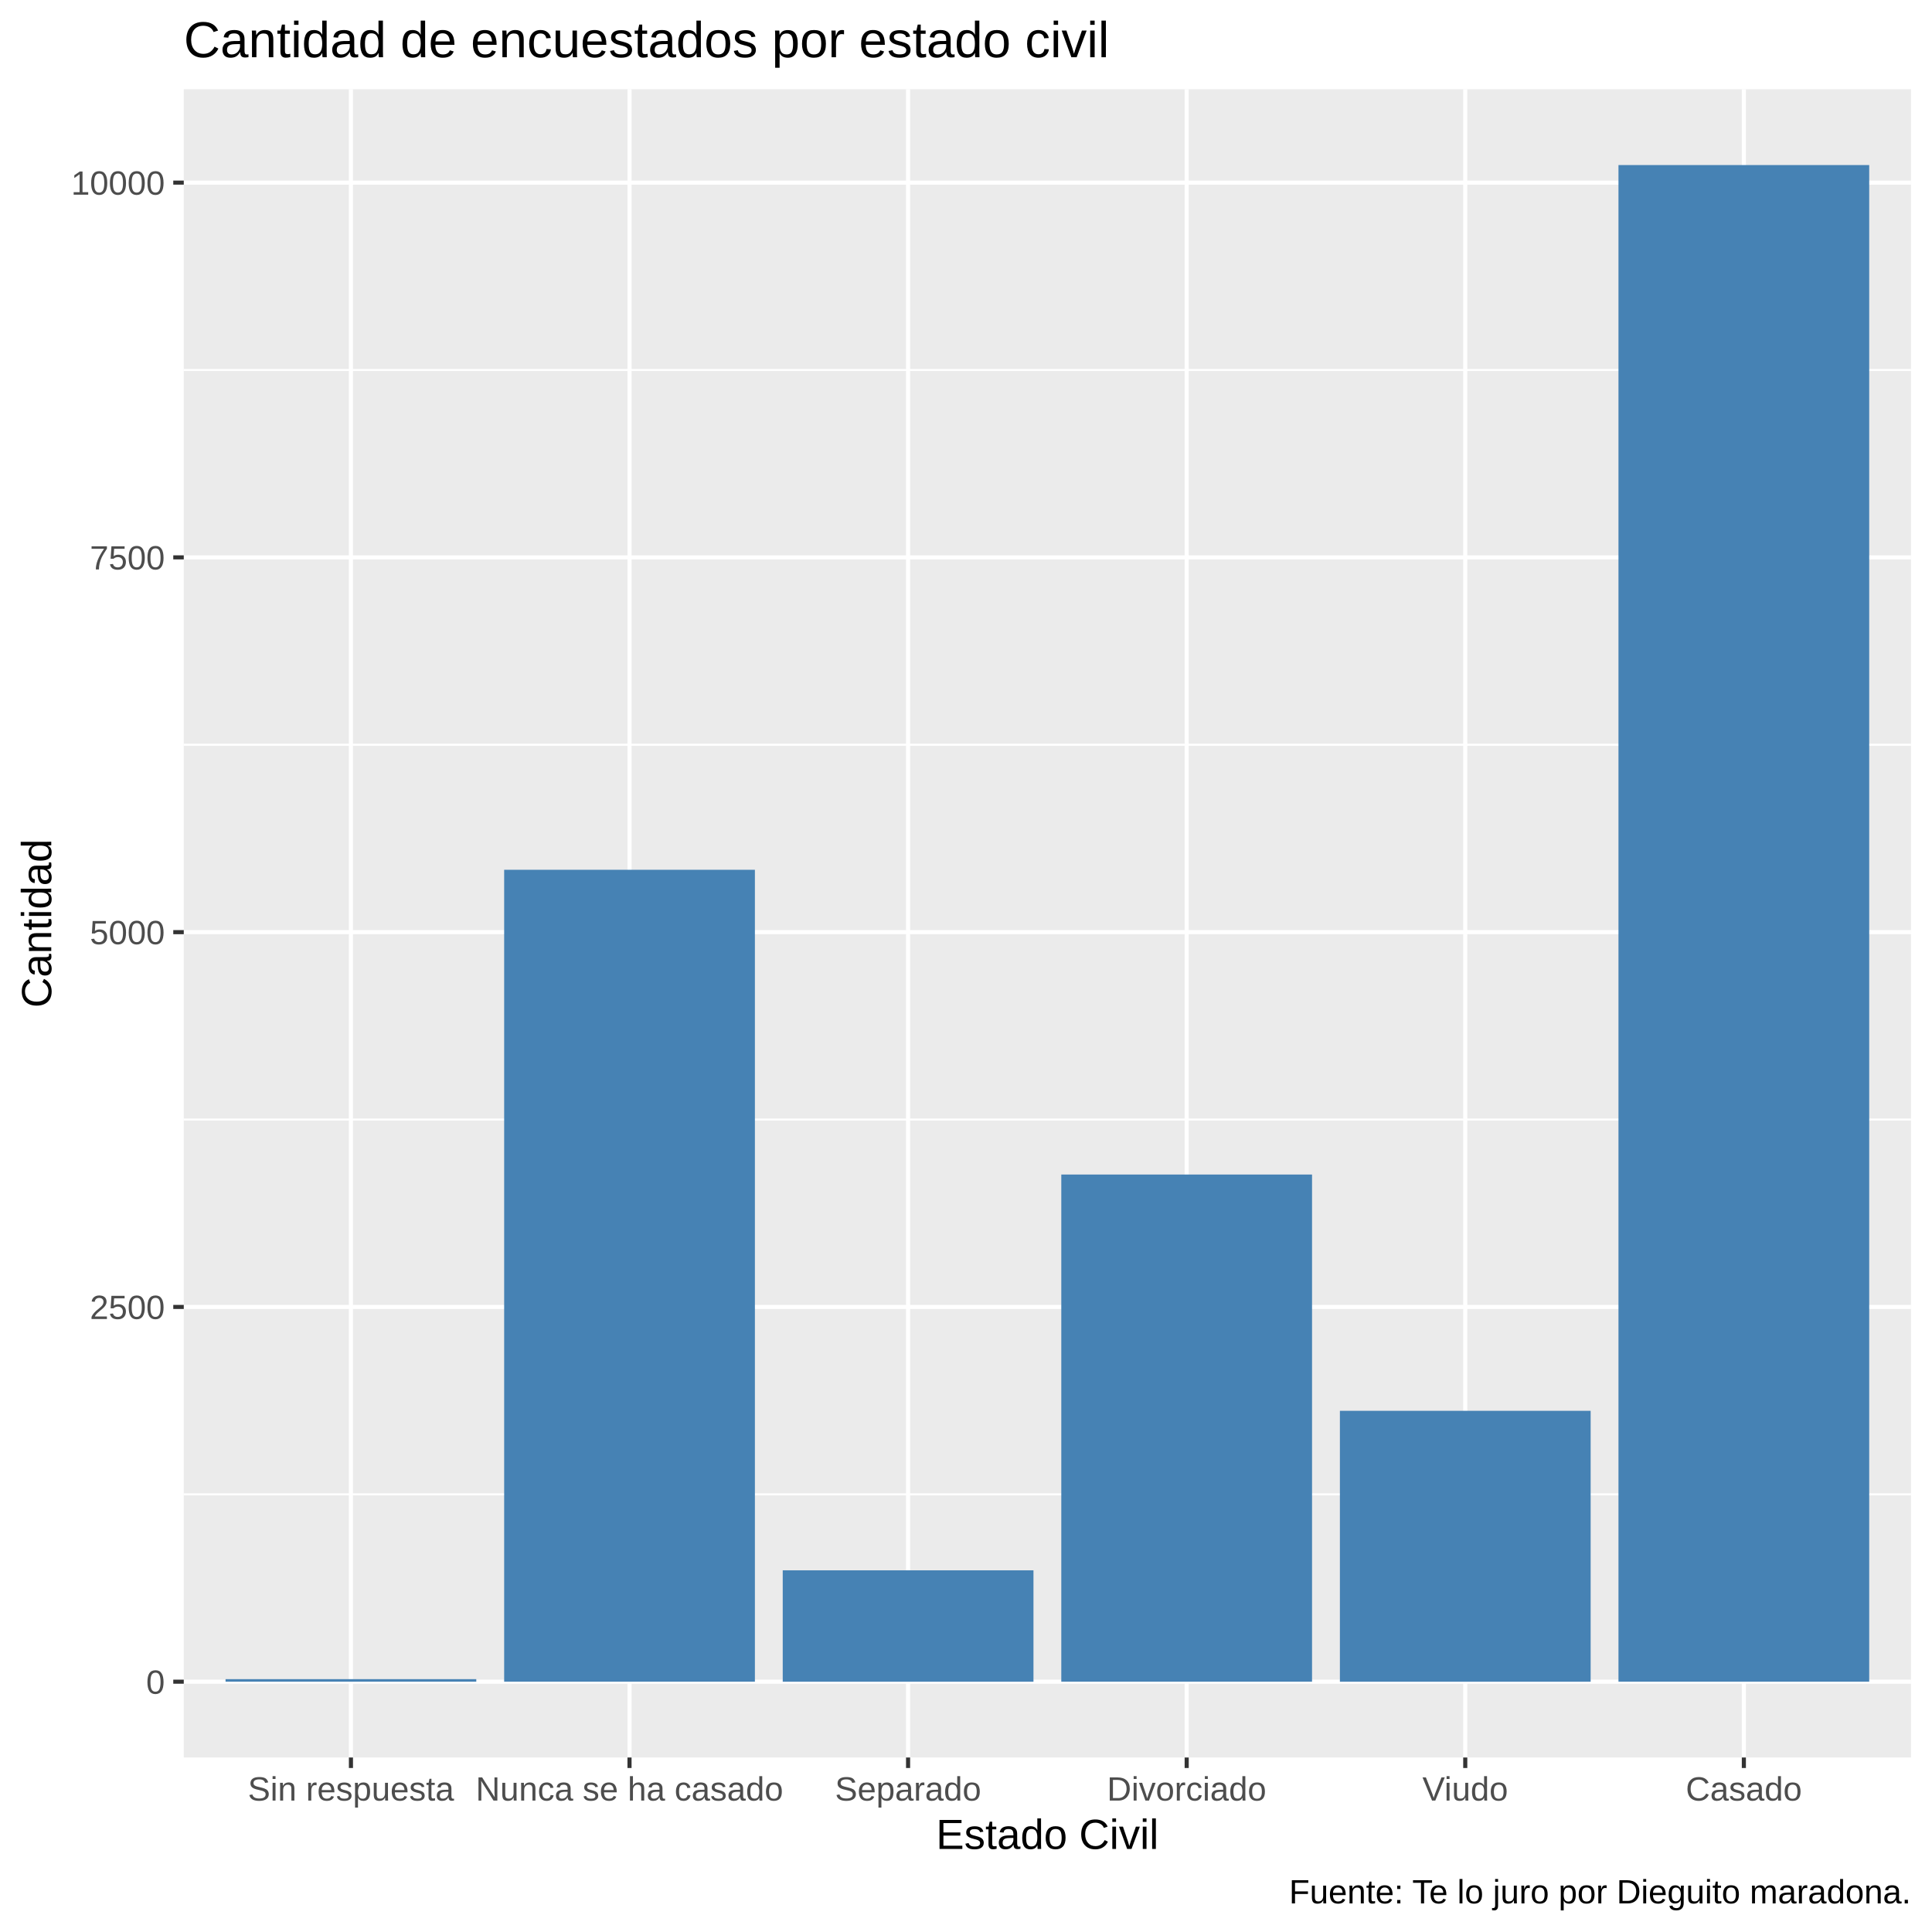
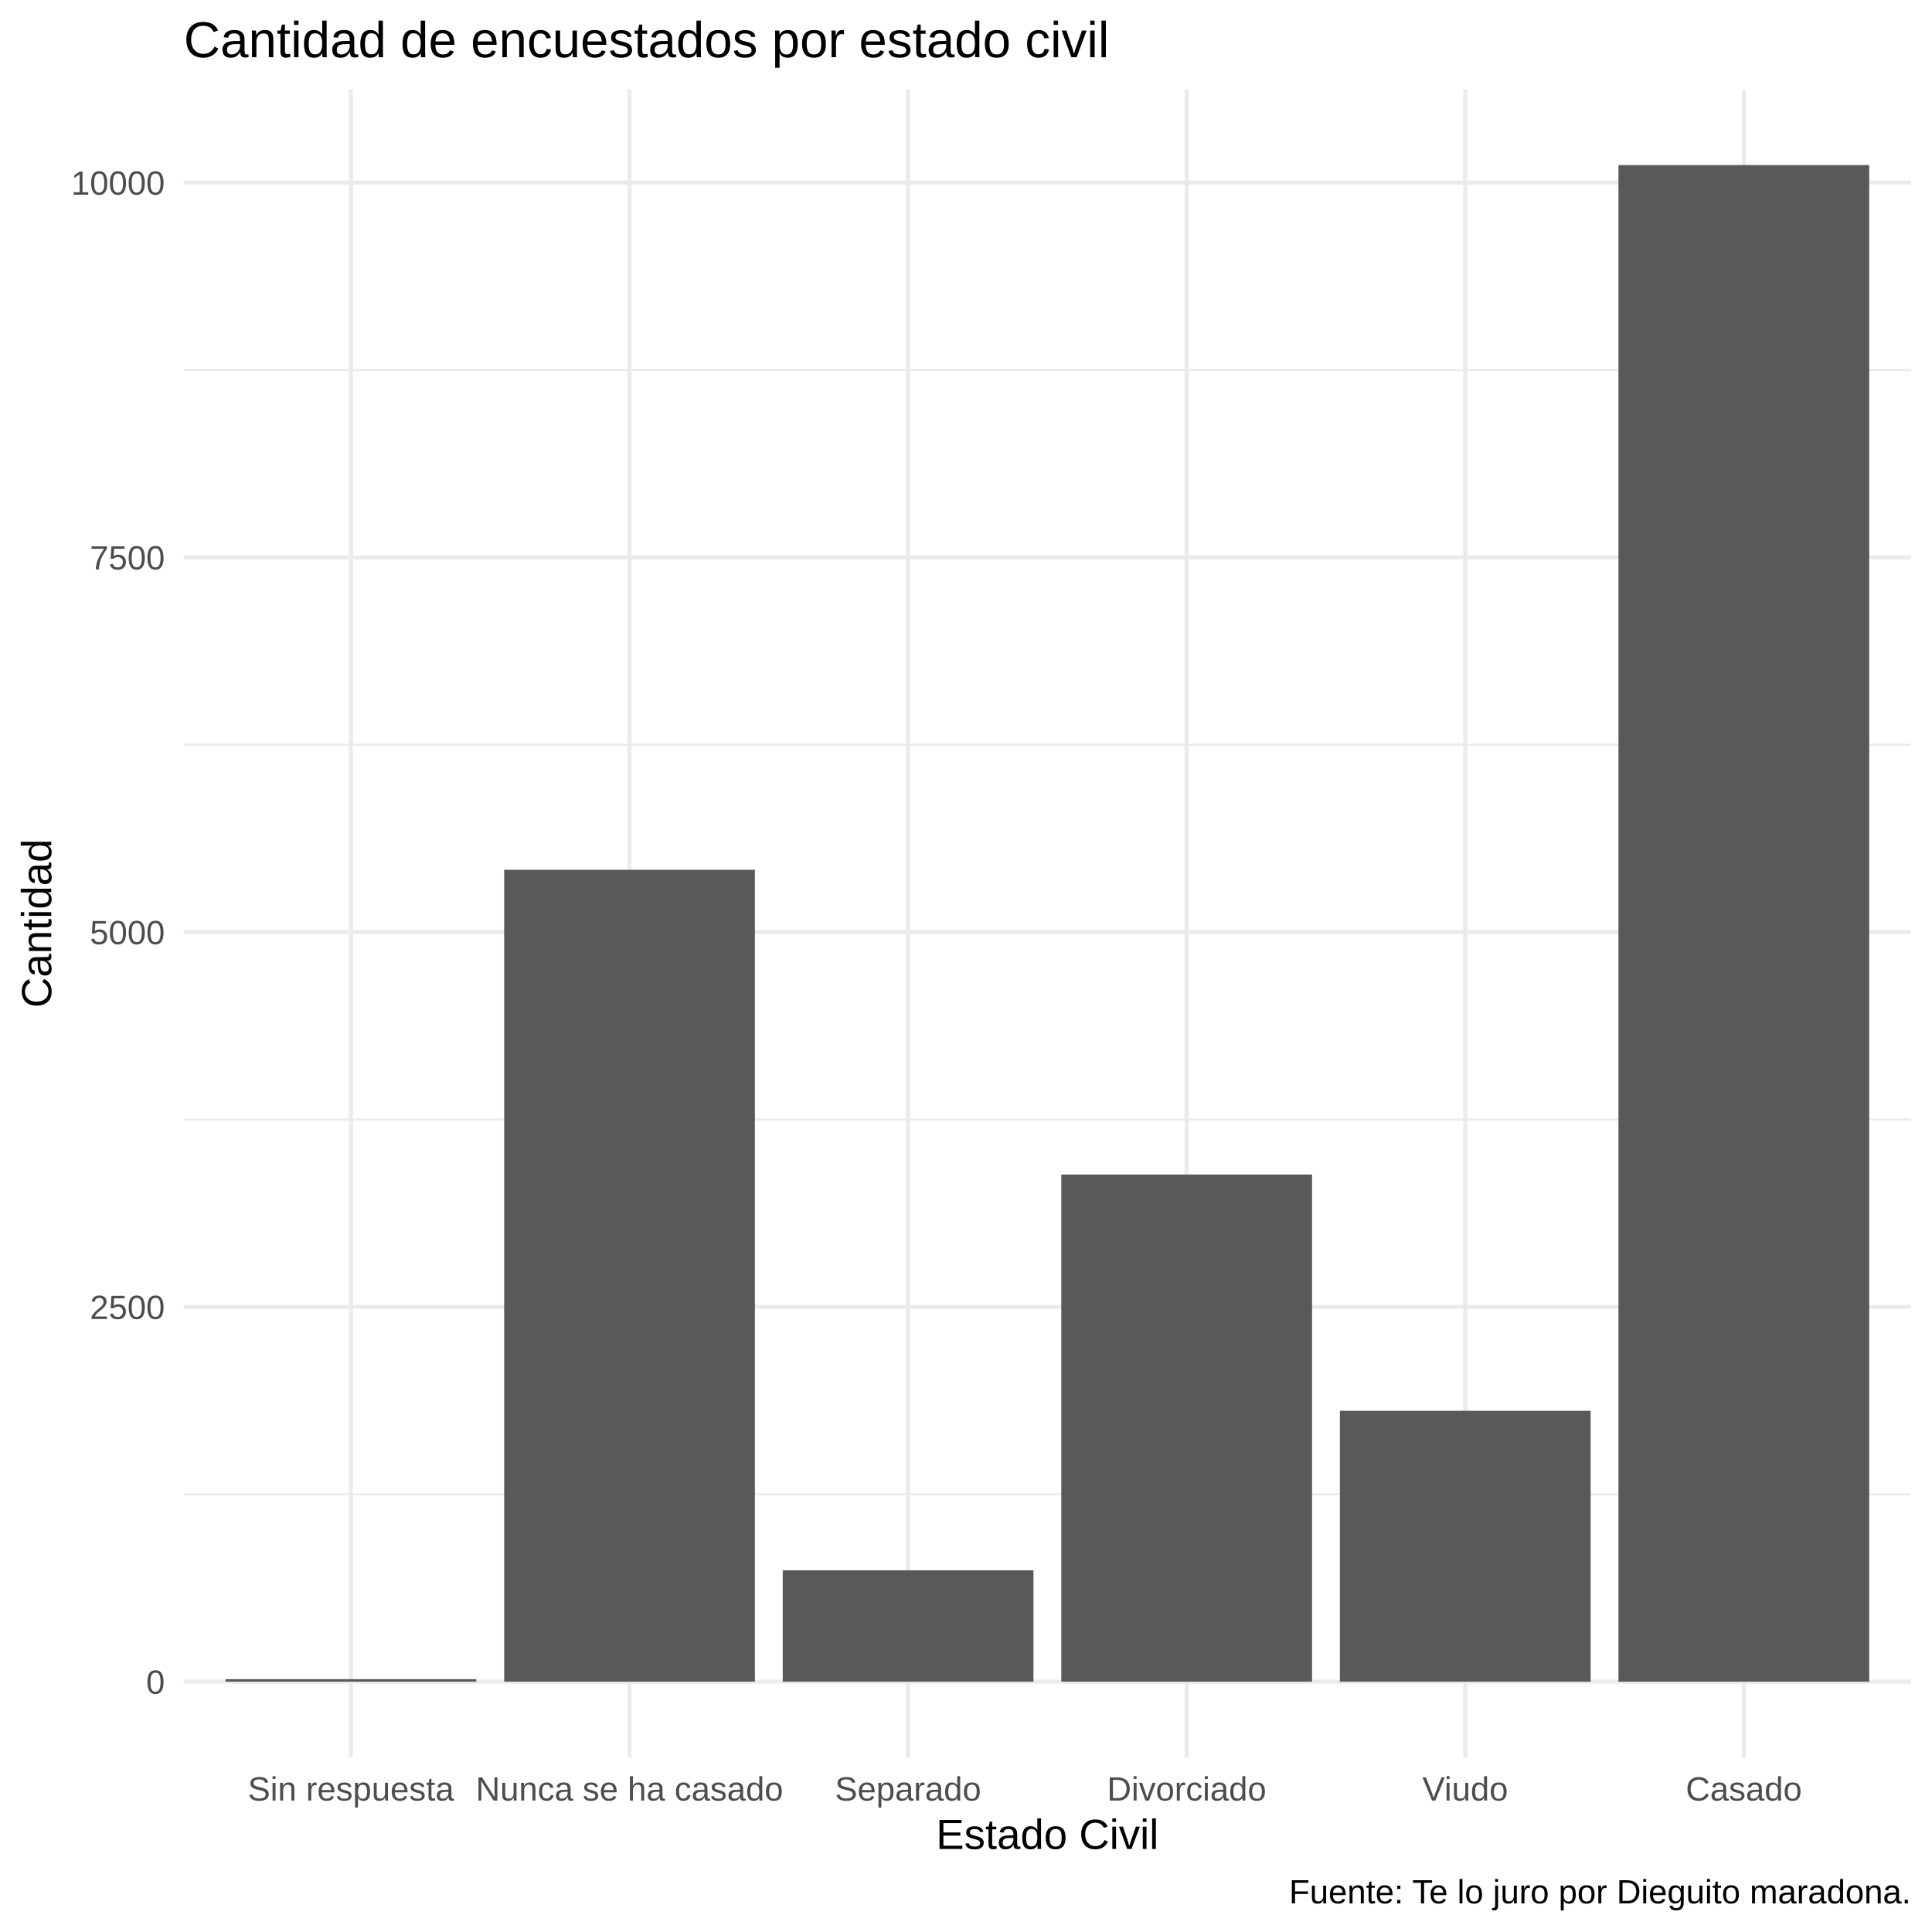
<svg xmlns="http://www.w3.org/2000/svg" class="svglite" width="504.00pt" height="504.00pt" viewBox="0 0 504.00 504.00">
  <defs>
    <style type="text/css">
    .svglite line, .svglite polyline, .svglite polygon, .svglite path, .svglite rect, .svglite circle {
      fill: none;
      stroke: #000000;
      stroke-linecap: round;
      stroke-linejoin: round;
      stroke-miterlimit: 10.00;
    }
  </style>
  </defs>
  <rect width="100%" height="100%" style="stroke: none; fill: #FFFFFF;" />
  <defs>
    <clipPath id="cpMC4wMHw1MDQuMDB8MC4wMHw1MDQuMDA=">
      <rect x="0.00" y="0.00" width="504.00" height="504.00" />
    </clipPath>
  </defs>
  <g clip-path="url(#cpMC4wMHw1MDQuMDB8MC4wMHw1MDQuMDA=)">
-     <rect x="0.00" y="0.00" width="504.00" height="504.00" style="stroke-width: 1.07; stroke: #FFFFFF; fill: #FFFFFF;" />
-   </g>
+ </g>
  <defs>
    <clipPath id="cpNDcuOTR8NDk4LjUyfDIzLjI4fDQ1OC40OA==">
      <rect x="47.94" y="23.28" width="450.58" height="435.20" />
    </clipPath>
  </defs>
  <g clip-path="url(#cpNDcuOTR8NDk4LjUyfDIzLjI4fDQ1OC40OA==)">
-     <rect x="47.94" y="23.28" width="450.58" height="435.20" style="stroke-width: 1.07; stroke: none; fill: #EBEBEB;" />
-     <polyline points="47.94,389.82 498.52,389.82 " style="stroke-width: 0.53; stroke: #FFFFFF; stroke-linecap: butt;" />
-     <polyline points="47.94,292.05 498.52,292.05 " style="stroke-width: 0.53; stroke: #FFFFFF; stroke-linecap: butt;" />
-     <polyline points="47.94,194.29 498.52,194.29 " style="stroke-width: 0.53; stroke: #FFFFFF; stroke-linecap: butt;" />
-     <polyline points="47.94,96.52 498.52,96.52 " style="stroke-width: 0.53; stroke: #FFFFFF; stroke-linecap: butt;" />
-     <polyline points="47.94,438.70 498.52,438.70 " style="stroke-width: 1.07; stroke: #FFFFFF; stroke-linecap: butt;" />
-     <polyline points="47.94,340.94 498.52,340.94 " style="stroke-width: 1.07; stroke: #FFFFFF; stroke-linecap: butt;" />
-     <polyline points="47.94,243.17 498.52,243.17 " style="stroke-width: 1.07; stroke: #FFFFFF; stroke-linecap: butt;" />
-     <polyline points="47.94,145.40 498.52,145.40 " style="stroke-width: 1.07; stroke: #FFFFFF; stroke-linecap: butt;" />
-     <polyline points="47.94,47.64 498.52,47.64 " style="stroke-width: 1.07; stroke: #FFFFFF; stroke-linecap: butt;" />
-     <polyline points="91.55,458.48 91.55,23.28 " style="stroke-width: 1.07; stroke: #FFFFFF; stroke-linecap: butt;" />
-     <polyline points="164.22,458.48 164.22,23.28 " style="stroke-width: 1.07; stroke: #FFFFFF; stroke-linecap: butt;" />
-     <polyline points="236.89,458.48 236.89,23.28 " style="stroke-width: 1.07; stroke: #FFFFFF; stroke-linecap: butt;" />
-     <polyline points="309.57,458.48 309.57,23.28 " style="stroke-width: 1.07; stroke: #FFFFFF; stroke-linecap: butt;" />
-     <polyline points="382.24,458.48 382.24,23.28 " style="stroke-width: 1.07; stroke: #FFFFFF; stroke-linecap: butt;" />
-     <polyline points="454.92,458.48 454.92,23.28 " style="stroke-width: 1.07; stroke: #FFFFFF; stroke-linecap: butt;" />
-     <rect x="58.84" y="438.04" width="65.41" height="0.66" style="stroke-width: 1.07; stroke: none; stroke-linecap: square; stroke-linejoin: miter; fill: #4682B4;" />
-     <rect x="131.52" y="226.90" width="65.41" height="211.80" style="stroke-width: 1.07; stroke: none; stroke-linecap: square; stroke-linejoin: miter; fill: #4682B4;" />
-     <rect x="204.19" y="409.65" width="65.41" height="29.06" style="stroke-width: 1.07; stroke: none; stroke-linecap: square; stroke-linejoin: miter; fill: #4682B4;" />
-     <rect x="276.86" y="306.40" width="65.41" height="132.30" style="stroke-width: 1.07; stroke: none; stroke-linecap: square; stroke-linejoin: miter; fill: #4682B4;" />
-     <rect x="349.54" y="368.04" width="65.41" height="70.67" style="stroke-width: 1.07; stroke: none; stroke-linecap: square; stroke-linejoin: miter; fill: #4682B4;" />
-     <rect x="422.21" y="43.06" width="65.41" height="395.64" style="stroke-width: 1.07; stroke: none; stroke-linecap: square; stroke-linejoin: miter; fill: #4682B4;" />
+     <polyline points="47.94,389.82 498.52,389.82 " style="stroke-width: 0.53; stroke: #EBEBEB; stroke-linecap: butt;" />
+     <polyline points="47.94,292.05 498.52,292.05 " style="stroke-width: 0.53; stroke: #EBEBEB; stroke-linecap: butt;" />
+     <polyline points="47.94,194.29 498.52,194.29 " style="stroke-width: 0.53; stroke: #EBEBEB; stroke-linecap: butt;" />
+     <polyline points="47.94,96.52 498.52,96.52 " style="stroke-width: 0.53; stroke: #EBEBEB; stroke-linecap: butt;" />
+     <polyline points="47.94,438.70 498.52,438.70 " style="stroke-width: 1.07; stroke: #EBEBEB; stroke-linecap: butt;" />
+     <polyline points="47.94,340.94 498.52,340.94 " style="stroke-width: 1.07; stroke: #EBEBEB; stroke-linecap: butt;" />
+     <polyline points="47.94,243.17 498.52,243.17 " style="stroke-width: 1.07; stroke: #EBEBEB; stroke-linecap: butt;" />
+     <polyline points="47.94,145.40 498.52,145.40 " style="stroke-width: 1.07; stroke: #EBEBEB; stroke-linecap: butt;" />
+     <polyline points="47.94,47.64 498.52,47.64 " style="stroke-width: 1.07; stroke: #EBEBEB; stroke-linecap: butt;" />
+     <polyline points="91.55,458.48 91.55,23.28 " style="stroke-width: 1.07; stroke: #EBEBEB; stroke-linecap: butt;" />
+     <polyline points="164.22,458.48 164.22,23.28 " style="stroke-width: 1.07; stroke: #EBEBEB; stroke-linecap: butt;" />
+     <polyline points="236.89,458.48 236.89,23.28 " style="stroke-width: 1.07; stroke: #EBEBEB; stroke-linecap: butt;" />
+     <polyline points="309.57,458.48 309.57,23.28 " style="stroke-width: 1.07; stroke: #EBEBEB; stroke-linecap: butt;" />
+     <polyline points="382.24,458.48 382.24,23.28 " style="stroke-width: 1.07; stroke: #EBEBEB; stroke-linecap: butt;" />
+     <polyline points="454.92,458.48 454.92,23.28 " style="stroke-width: 1.07; stroke: #EBEBEB; stroke-linecap: butt;" />
+     <rect x="58.84" y="438.04" width="65.41" height="0.66" style="stroke-width: 1.07; stroke: none; stroke-linecap: square; stroke-linejoin: miter; fill: #595959;" />
+     <rect x="131.52" y="226.90" width="65.41" height="211.80" style="stroke-width: 1.07; stroke: none; stroke-linecap: square; stroke-linejoin: miter; fill: #595959;" />
+     <rect x="204.19" y="409.65" width="65.41" height="29.06" style="stroke-width: 1.07; stroke: none; stroke-linecap: square; stroke-linejoin: miter; fill: #595959;" />
+     <rect x="276.86" y="306.40" width="65.41" height="132.30" style="stroke-width: 1.07; stroke: none; stroke-linecap: square; stroke-linejoin: miter; fill: #595959;" />
+     <rect x="349.54" y="368.04" width="65.41" height="70.67" style="stroke-width: 1.07; stroke: none; stroke-linecap: square; stroke-linejoin: miter; fill: #595959;" />
+     <rect x="422.21" y="43.06" width="65.41" height="395.64" style="stroke-width: 1.07; stroke: none; stroke-linecap: square; stroke-linejoin: miter; fill: #595959;" />
  </g>
  <g clip-path="url(#cpMC4wMHw1MDQuMDB8MC4wMHw1MDQuMDA=)">
    <text x="43.01" y="441.86" text-anchor="end" style="font-size: 8.80px; fill: #4D4D4D; font-family: Arial;" textLength="4.90px" lengthAdjust="spacingAndGlyphs">0</text>
    <text x="43.01" y="344.09" text-anchor="end" style="font-size: 8.80px; fill: #4D4D4D; font-family: Arial;" textLength="19.58px" lengthAdjust="spacingAndGlyphs">2500</text>
    <text x="43.01" y="246.32" text-anchor="end" style="font-size: 8.80px; fill: #4D4D4D; font-family: Arial;" textLength="19.58px" lengthAdjust="spacingAndGlyphs">5000</text>
    <text x="43.01" y="148.56" text-anchor="end" style="font-size: 8.80px; fill: #4D4D4D; font-family: Arial;" textLength="19.58px" lengthAdjust="spacingAndGlyphs">7500</text>
    <text x="43.01" y="50.79" text-anchor="end" style="font-size: 8.80px; fill: #4D4D4D; font-family: Arial;" textLength="24.48px" lengthAdjust="spacingAndGlyphs">10000</text>
-     <polyline points="45.20,438.70 47.94,438.70 " style="stroke-width: 1.07; stroke: #333333; stroke-linecap: butt;" />
-     <polyline points="45.20,340.94 47.94,340.94 " style="stroke-width: 1.07; stroke: #333333; stroke-linecap: butt;" />
-     <polyline points="45.20,243.17 47.94,243.17 " style="stroke-width: 1.07; stroke: #333333; stroke-linecap: butt;" />
-     <polyline points="45.20,145.40 47.94,145.40 " style="stroke-width: 1.07; stroke: #333333; stroke-linecap: butt;" />
-     <polyline points="45.20,47.64 47.94,47.64 " style="stroke-width: 1.07; stroke: #333333; stroke-linecap: butt;" />
-     <polyline points="91.55,461.22 91.55,458.48 " style="stroke-width: 1.07; stroke: #333333; stroke-linecap: butt;" />
-     <polyline points="164.22,461.22 164.22,458.48 " style="stroke-width: 1.07; stroke: #333333; stroke-linecap: butt;" />
-     <polyline points="236.89,461.22 236.89,458.48 " style="stroke-width: 1.07; stroke: #333333; stroke-linecap: butt;" />
-     <polyline points="309.57,461.22 309.57,458.48 " style="stroke-width: 1.07; stroke: #333333; stroke-linecap: butt;" />
-     <polyline points="382.24,461.22 382.24,458.48 " style="stroke-width: 1.07; stroke: #333333; stroke-linecap: butt;" />
-     <polyline points="454.92,461.22 454.92,458.48 " style="stroke-width: 1.07; stroke: #333333; stroke-linecap: butt;" />
    <text x="91.55" y="469.72" text-anchor="middle" style="font-size: 8.80px; fill: #4D4D4D; font-family: Arial;" textLength="53.81px" lengthAdjust="spacingAndGlyphs">Sin respuesta</text>
    <text x="164.22" y="469.72" text-anchor="middle" style="font-size: 8.80px; fill: #4D4D4D; font-family: Arial;" textLength="80.23px" lengthAdjust="spacingAndGlyphs">Nunca se ha casado</text>
    <text x="236.89" y="469.72" text-anchor="middle" style="font-size: 8.80px; fill: #4D4D4D; font-family: Arial;" textLength="38.17px" lengthAdjust="spacingAndGlyphs">Separado</text>
    <text x="309.57" y="469.72" text-anchor="middle" style="font-size: 8.80px; fill: #4D4D4D; font-family: Arial;" textLength="41.57px" lengthAdjust="spacingAndGlyphs">Divorciado</text>
    <text x="382.24" y="469.72" text-anchor="middle" style="font-size: 8.80px; fill: #4D4D4D; font-family: Arial;" textLength="22.51px" lengthAdjust="spacingAndGlyphs">Viudo</text>
    <text x="454.92" y="469.72" text-anchor="middle" style="font-size: 8.80px; fill: #4D4D4D; font-family: Arial;" textLength="30.33px" lengthAdjust="spacingAndGlyphs">Casado</text>
    <text x="273.23" y="482.33" text-anchor="middle" style="font-size: 11.00px; font-family: Arial;" textLength="58.07px" lengthAdjust="spacingAndGlyphs">Estado Civil</text>
    <text transform="translate(13.37,240.88) rotate(-90)" text-anchor="middle" style="font-size: 11.00px; font-family: Arial;" textLength="44.04px" lengthAdjust="spacingAndGlyphs">Cantidad</text>
    <text x="47.94" y="14.94" style="font-size: 13.20px; font-family: Arial;" textLength="241.26px" lengthAdjust="spacingAndGlyphs">Cantidad de encuestados por estado civil</text>
    <text x="498.52" y="496.54" text-anchor="end" style="font-size: 8.80px; font-family: Arial;" textLength="163.35px" lengthAdjust="spacingAndGlyphs">Fuente: Te lo juro por Dieguito maradona.</text>
  </g>
</svg>
